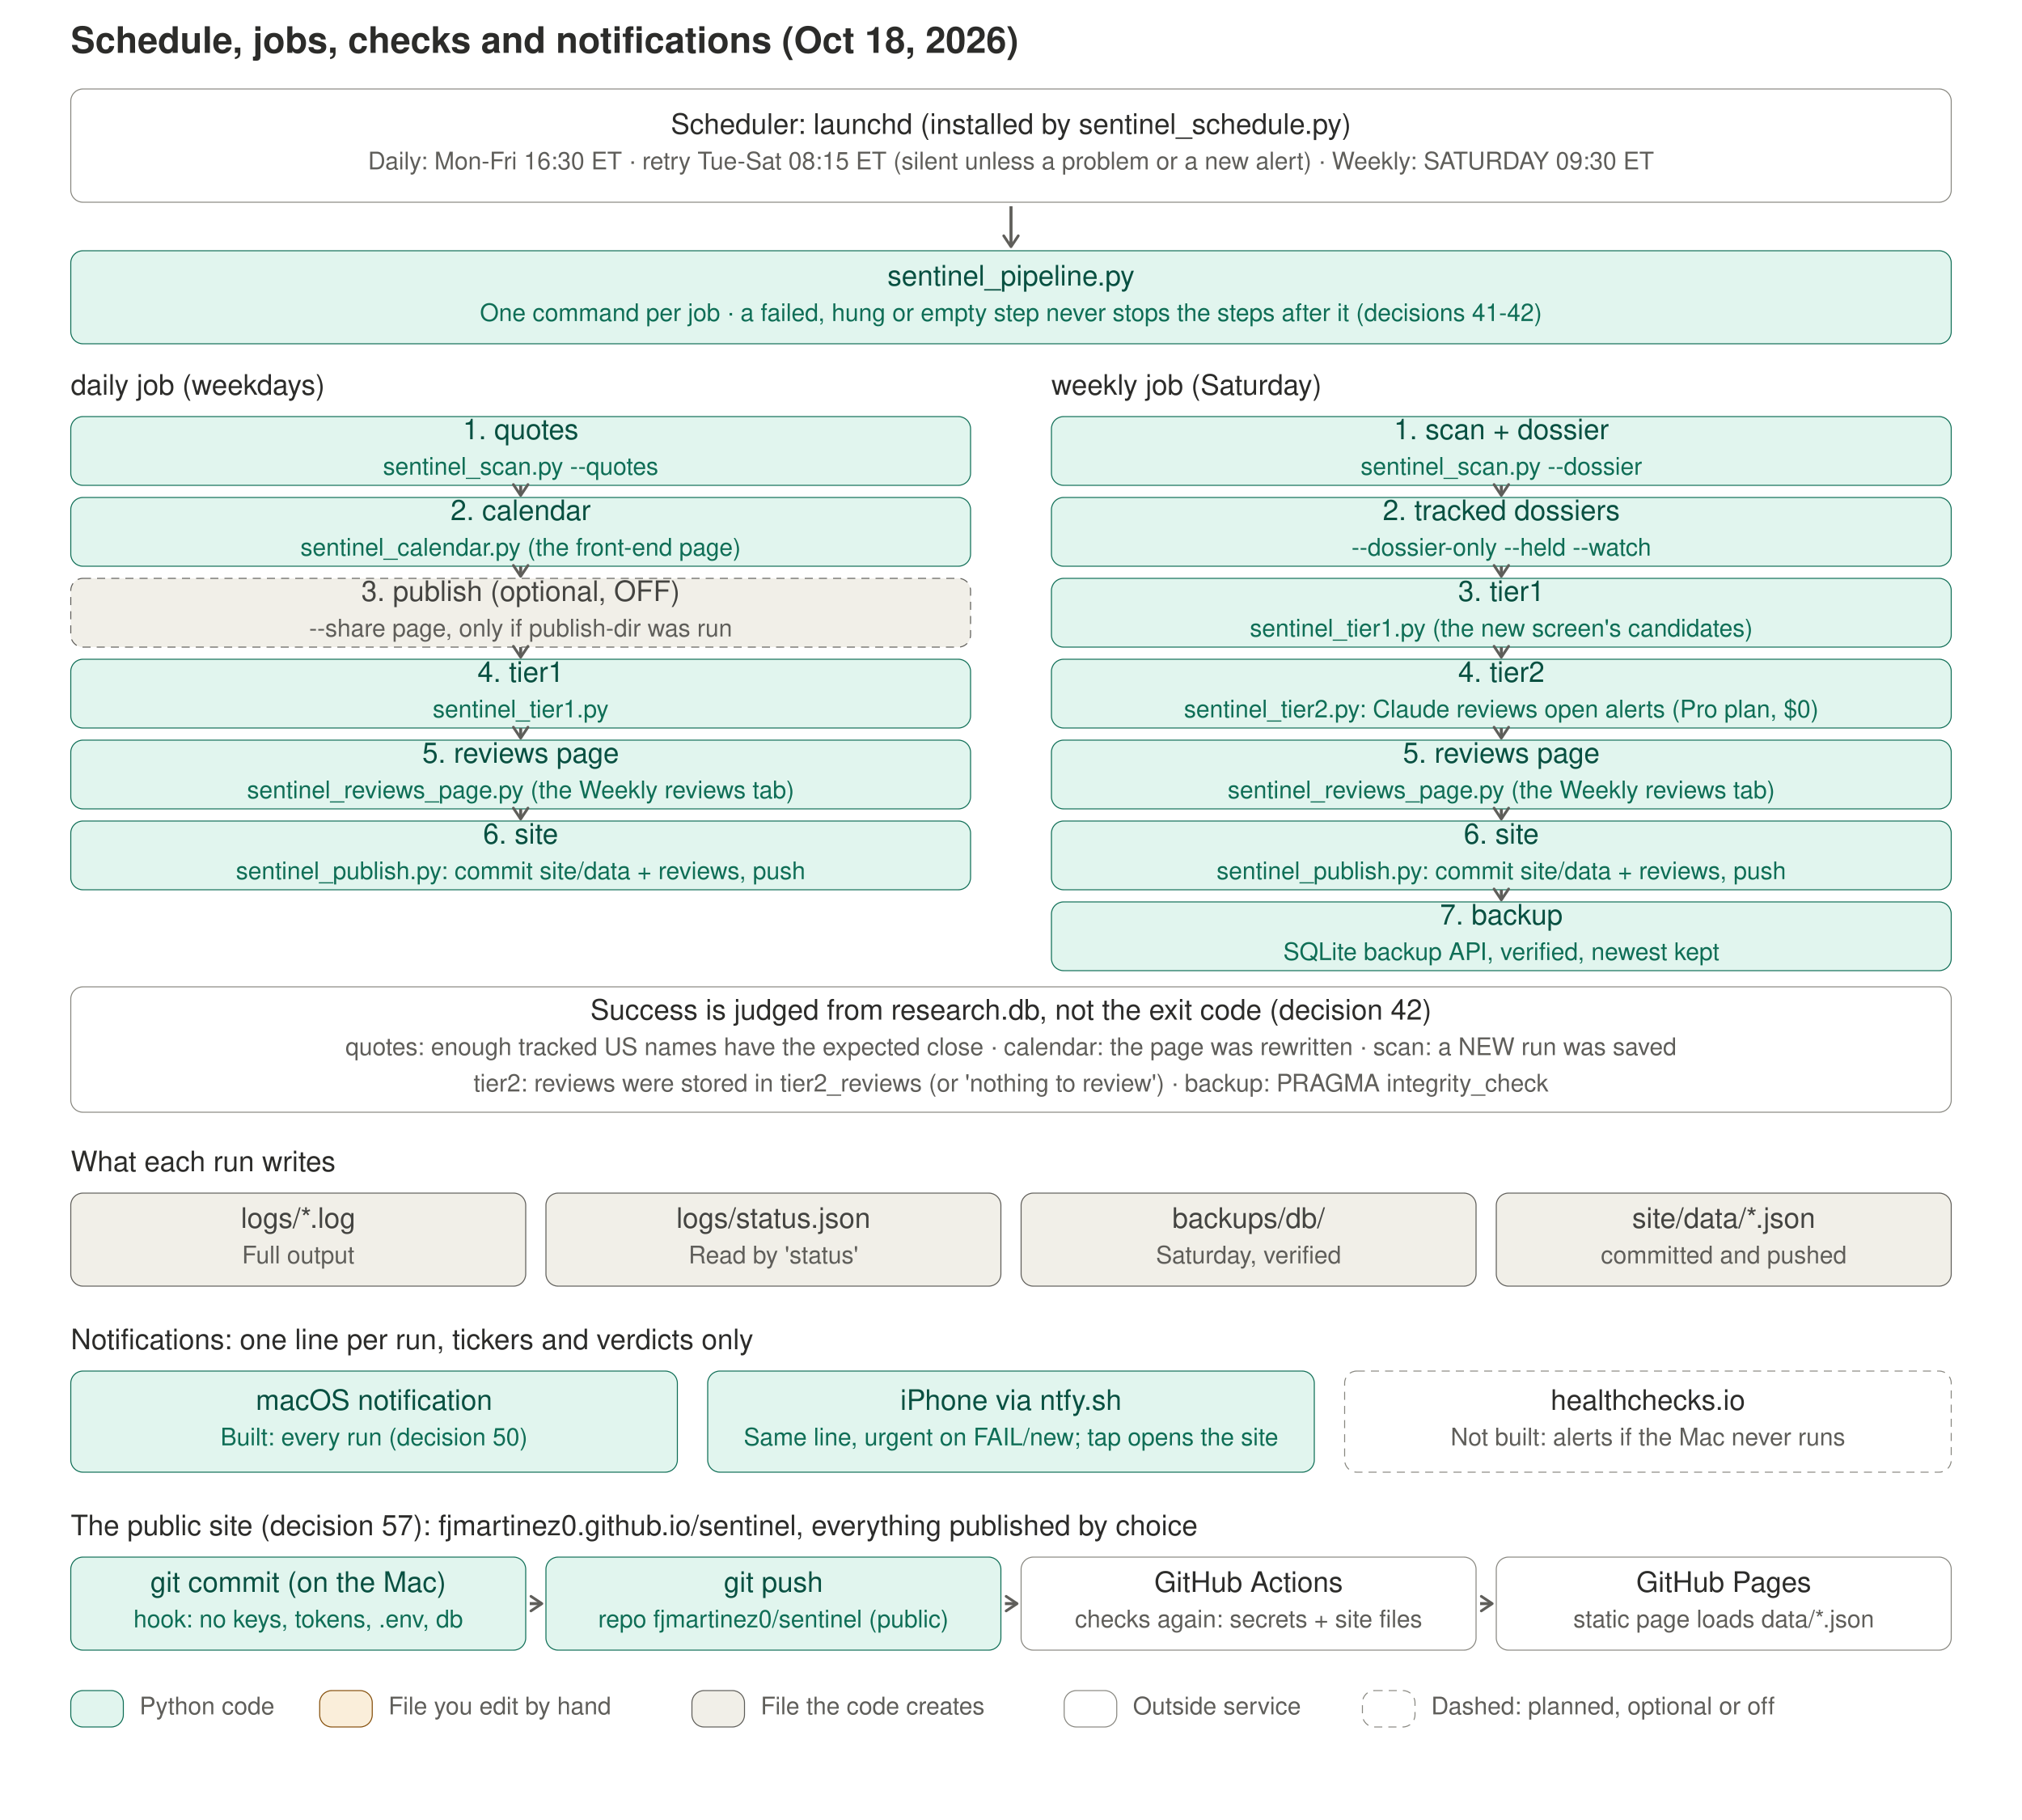
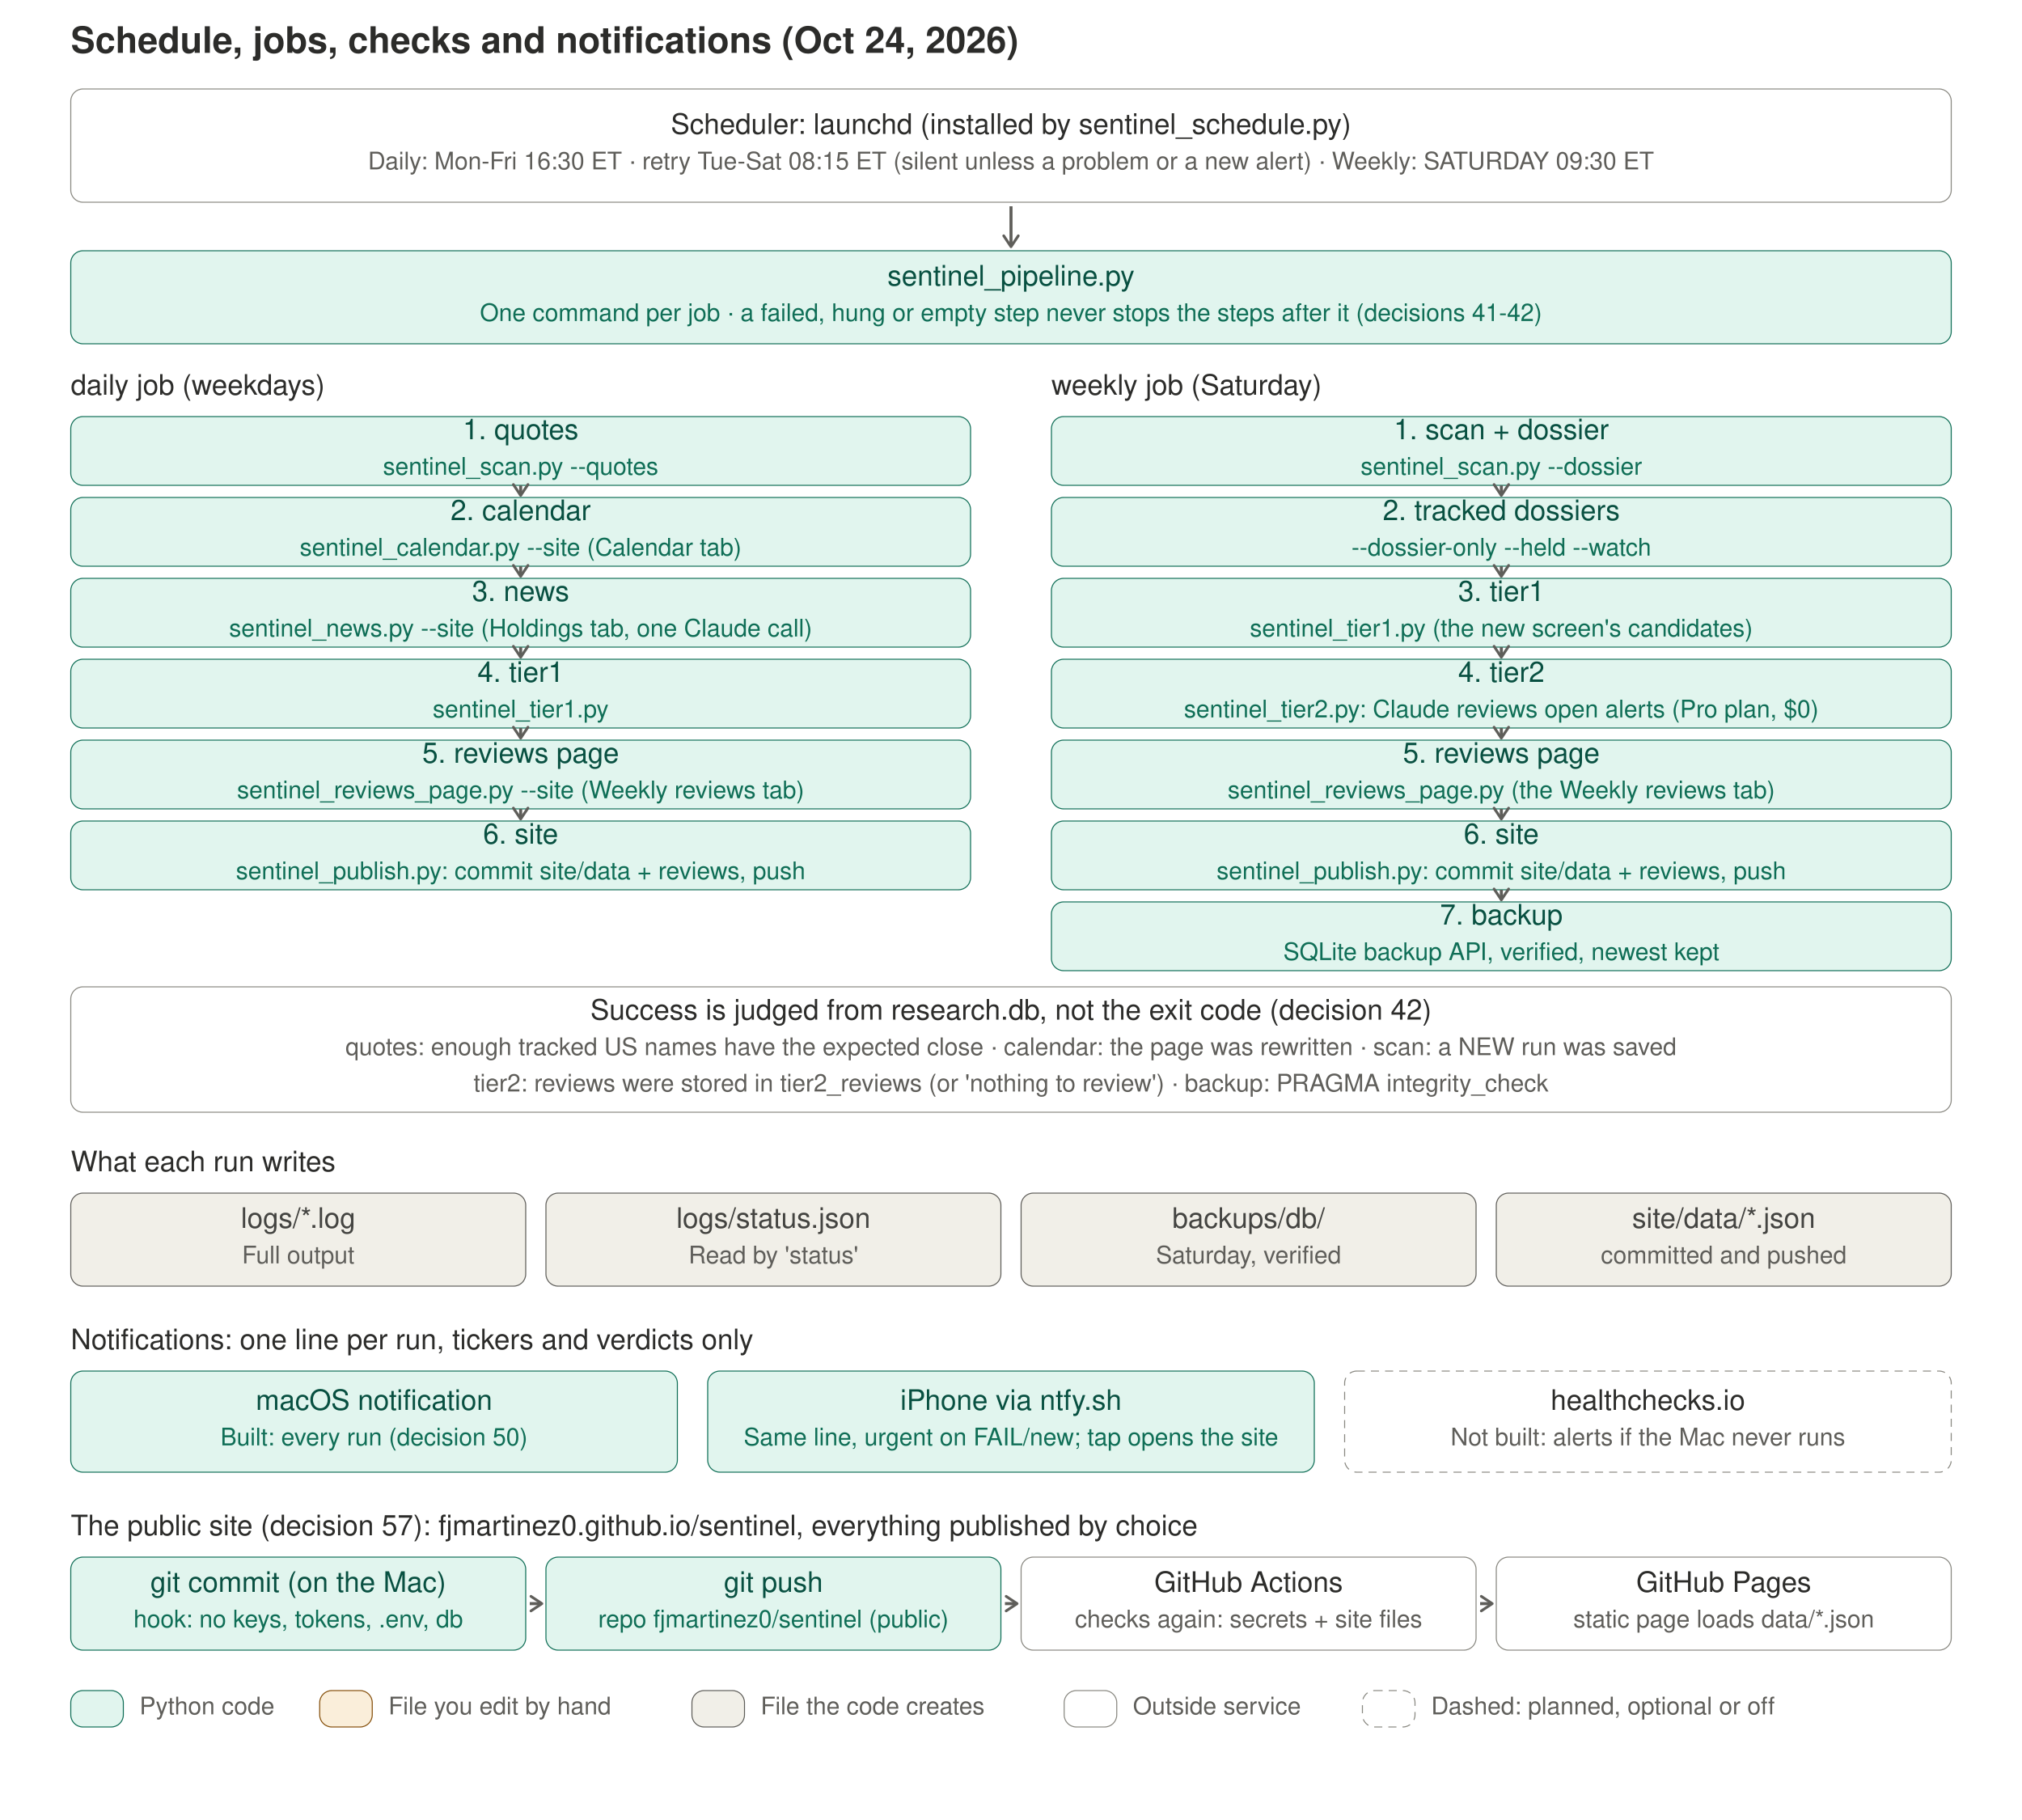
<svg xmlns="http://www.w3.org/2000/svg" width="1000" height="900" viewBox="0 0 1000 900" role="img" font-family="-apple-system, 'Segoe UI', Helvetica, Arial, sans-serif">
  <style>
  .t  { font-size: 14px; fill: #2C2C2A; }
  .th { font-size: 14px; font-weight: 500; fill: #2C2C2A; }
  .ts { font-size: 12px; fill: #5F5E5A; }
  .tt { font-size: 18px; font-weight: 600; fill: #2C2C2A; }
  .arr { fill: none; stroke: #5F5E5A; stroke-width: 1.5; }
  .box { fill: #FFFFFF; stroke: #888780; }
  .c-teal  &gt; rect, rect.c-teal  { fill: #E1F5EE; stroke: #0F6E56; }
  .c-teal  &gt; .th { fill: #085041; }  .c-teal  &gt; .ts { fill: #0F6E56; }
  .c-amber &gt; rect, rect.c-amber { fill: #FAEEDA; stroke: #854F0B; }
  .c-amber &gt; .th { fill: #633806; }  .c-amber &gt; .ts { fill: #854F0B; }
  .c-gray  &gt; rect, rect.c-gray  { fill: #F1EFE8; stroke: #5F5E5A; }
  .c-gray  &gt; .th { fill: #444441; }  .c-gray  &gt; .ts { fill: #5F5E5A; }
  .panel { fill: none; stroke: #B4B2A9; }
  .pill { fill: #2C2C2A; }  .pilltext { font-size: 11px; font-weight: 600; fill: #FFFFFF; }
</style>
  <defs>
    <marker id="arrow" viewBox="0 0 10 10" refX="8" refY="5" markerWidth="6" markerHeight="6" orient="auto-start-reverse">
      <path d="M2 1L8 5L2 9" fill="none" stroke="#5F5E5A" stroke-width="1.5" stroke-linecap="round" stroke-linejoin="round" />
    </marker>
  </defs>
  <rect width="1000" height="900" fill="#FFFFFF" />
-   <text class="tt" x="35" y="22" text-anchor="start" dominant-baseline="central">Schedule, jobs, checks and notifications (Oct 18, 2026)</text>
+   <text class="tt" x="35" y="22" text-anchor="start" dominant-baseline="central">Schedule, jobs, checks and notifications (Oct 24, 2026)</text>
  <g>
    <rect class="box" x="35" y="44" width="930" height="56" rx="6" stroke-width="0.5" />
    <text class="th" x="500.0" y="63.0" text-anchor="middle" dominant-baseline="central">Scheduler: launchd (installed by sentinel_schedule.py)</text>
    <text class="ts" x="500.0" y="81.0" text-anchor="middle" dominant-baseline="central">Daily: Mon-Fri 16:30 ET · retry Tue-Sat 08:15 ET (silent unless a problem or a new alert)   ·   Weekly: SATURDAY 09:30 ET</text>
  </g>
  <line x1="500" y1="102" x2="500" y2="122" class="arr" marker-end="url(#arrow)" />
  <g class="c-teal">
    <rect x="35" y="124" width="930" height="46" rx="6" stroke-width="0.5" />
    <text class="th" x="500.0" y="138.0" text-anchor="middle" dominant-baseline="central">sentinel_pipeline.py</text>
    <text class="ts" x="500.0" y="156.0" text-anchor="middle" dominant-baseline="central">One command per job · a failed, hung or empty step never stops the steps after it (decisions 41-42)</text>
  </g>
  <text class="th" x="35" y="192" text-anchor="start" dominant-baseline="central">daily job (weekdays)</text>
  <text class="th" x="520" y="192" text-anchor="start" dominant-baseline="central">weekly job (Saturday)</text>
  <g class="c-teal">
    <rect x="35" y="206" width="445" height="34" rx="6" stroke-width="0.5" />
    <text class="th" x="257.5" y="214.0" text-anchor="middle" dominant-baseline="central">1. quotes</text>
    <text class="ts" x="257.5" y="232.0" text-anchor="middle" dominant-baseline="central">sentinel_scan.py --quotes</text>
  </g>
  <g class="c-teal">
    <rect x="35" y="246" width="445" height="34" rx="6" stroke-width="0.5" />
    <text class="th" x="257.5" y="254.0" text-anchor="middle" dominant-baseline="central">2. calendar</text>
-     <text class="ts" x="257.5" y="272.0" text-anchor="middle" dominant-baseline="central">sentinel_calendar.py  (the front-end page)</text>
+     <text class="ts" x="257.5" y="272.0" text-anchor="middle" dominant-baseline="central">sentinel_calendar.py --site  (Calendar tab)</text>
  </g>
  <line x1="257.5" y1="240" x2="257.5" y2="245" class="arr" marker-end="url(#arrow)" />
-   <g class="c-gray">
-     <rect x="35" y="286" width="445" height="34" rx="6" stroke-width="0.5" style="stroke-dasharray:4 3" />
-     <text class="th" x="257.5" y="294.0" text-anchor="middle" dominant-baseline="central">3. publish (optional, OFF)</text>
-     <text class="ts" x="257.5" y="312.0" text-anchor="middle" dominant-baseline="central">--share page, only if publish-dir was run</text>
+   <g class="c-teal">
+     <rect x="35" y="286" width="445" height="34" rx="6" stroke-width="0.5" />
+     <text class="th" x="257.5" y="294.0" text-anchor="middle" dominant-baseline="central">3. news</text>
+     <text class="ts" x="257.5" y="312.0" text-anchor="middle" dominant-baseline="central">sentinel_news.py --site  (Holdings tab, one Claude call)</text>
  </g>
  <line x1="257.5" y1="280" x2="257.5" y2="285" class="arr" marker-end="url(#arrow)" />
  <g class="c-teal">
    <rect x="35" y="326" width="445" height="34" rx="6" stroke-width="0.5" />
    <text class="th" x="257.5" y="334.0" text-anchor="middle" dominant-baseline="central">4. tier1</text>
    <text class="ts" x="257.5" y="352.0" text-anchor="middle" dominant-baseline="central">sentinel_tier1.py</text>
  </g>
  <line x1="257.5" y1="320" x2="257.5" y2="325" class="arr" marker-end="url(#arrow)" />
  <g class="c-teal">
    <rect x="35" y="366" width="445" height="34" rx="6" stroke-width="0.5" />
    <text class="th" x="257.5" y="374.0" text-anchor="middle" dominant-baseline="central">5. reviews page</text>
-     <text class="ts" x="257.5" y="392.0" text-anchor="middle" dominant-baseline="central">sentinel_reviews_page.py  (the Weekly reviews tab)</text>
+     <text class="ts" x="257.5" y="392.0" text-anchor="middle" dominant-baseline="central">sentinel_reviews_page.py --site  (Weekly reviews tab)</text>
  </g>
  <line x1="257.5" y1="360" x2="257.5" y2="365" class="arr" marker-end="url(#arrow)" />
  <g class="c-teal">
    <rect x="35" y="406" width="445" height="34" rx="6" stroke-width="0.5" />
    <text class="th" x="257.5" y="414.0" text-anchor="middle" dominant-baseline="central">6. site</text>
    <text class="ts" x="257.5" y="432.0" text-anchor="middle" dominant-baseline="central">sentinel_publish.py: commit site/data + reviews, push</text>
  </g>
  <line x1="257.5" y1="400" x2="257.5" y2="405" class="arr" marker-end="url(#arrow)" />
  <g class="c-teal">
    <rect x="520" y="206" width="445" height="34" rx="6" stroke-width="0.5" />
    <text class="th" x="742.5" y="214.0" text-anchor="middle" dominant-baseline="central">1. scan + dossier</text>
    <text class="ts" x="742.5" y="232.0" text-anchor="middle" dominant-baseline="central">sentinel_scan.py --dossier</text>
  </g>
  <g class="c-teal">
    <rect x="520" y="246" width="445" height="34" rx="6" stroke-width="0.5" />
    <text class="th" x="742.5" y="254.0" text-anchor="middle" dominant-baseline="central">2. tracked dossiers</text>
    <text class="ts" x="742.5" y="272.0" text-anchor="middle" dominant-baseline="central">--dossier-only --held --watch</text>
  </g>
  <line x1="742.5" y1="240" x2="742.5" y2="245" class="arr" marker-end="url(#arrow)" />
  <g class="c-teal">
    <rect x="520" y="286" width="445" height="34" rx="6" stroke-width="0.5" />
    <text class="th" x="742.5" y="294.0" text-anchor="middle" dominant-baseline="central">3. tier1</text>
    <text class="ts" x="742.5" y="312.0" text-anchor="middle" dominant-baseline="central">sentinel_tier1.py (the new screen's candidates)</text>
  </g>
  <line x1="742.5" y1="280" x2="742.5" y2="285" class="arr" marker-end="url(#arrow)" />
  <g class="c-teal">
    <rect x="520" y="326" width="445" height="34" rx="6" stroke-width="0.5" />
    <text class="th" x="742.5" y="334.0" text-anchor="middle" dominant-baseline="central">4. tier2</text>
    <text class="ts" x="742.5" y="352.0" text-anchor="middle" dominant-baseline="central">sentinel_tier2.py: Claude reviews open alerts (Pro plan, $0)</text>
  </g>
  <line x1="742.5" y1="320" x2="742.5" y2="325" class="arr" marker-end="url(#arrow)" />
  <g class="c-teal">
    <rect x="520" y="366" width="445" height="34" rx="6" stroke-width="0.5" />
    <text class="th" x="742.5" y="374.0" text-anchor="middle" dominant-baseline="central">5. reviews page</text>
    <text class="ts" x="742.5" y="392.0" text-anchor="middle" dominant-baseline="central">sentinel_reviews_page.py  (the Weekly reviews tab)</text>
  </g>
  <line x1="742.5" y1="360" x2="742.5" y2="365" class="arr" marker-end="url(#arrow)" />
  <g class="c-teal">
    <rect x="520" y="406" width="445" height="34" rx="6" stroke-width="0.5" />
    <text class="th" x="742.5" y="414.0" text-anchor="middle" dominant-baseline="central">6. site</text>
    <text class="ts" x="742.5" y="432.0" text-anchor="middle" dominant-baseline="central">sentinel_publish.py: commit site/data + reviews, push</text>
  </g>
  <line x1="742.5" y1="400" x2="742.5" y2="405" class="arr" marker-end="url(#arrow)" />
  <g class="c-teal">
    <rect x="520" y="446" width="445" height="34" rx="6" stroke-width="0.5" />
    <text class="th" x="742.5" y="454.0" text-anchor="middle" dominant-baseline="central">7. backup</text>
    <text class="ts" x="742.5" y="472.0" text-anchor="middle" dominant-baseline="central">SQLite backup API, verified, newest kept</text>
  </g>
  <line x1="742.5" y1="440" x2="742.5" y2="445" class="arr" marker-end="url(#arrow)" />
  <g>
    <rect class="box" x="35" y="488" width="930" height="62" rx="6" stroke-width="0.5" />
    <text class="th" x="500.0" y="501.0" text-anchor="middle" dominant-baseline="central">Success is judged from research.db, not the exit code (decision 42)</text>
    <text class="ts" x="500.0" y="519.0" text-anchor="middle" dominant-baseline="central">quotes: enough tracked US names have the expected close · calendar: the page was rewritten · scan: a NEW run was saved</text>
    <text class="ts" x="500.0" y="537.0" text-anchor="middle" dominant-baseline="central">tier2: reviews were stored in tier2_reviews (or 'nothing to review') · backup: PRAGMA integrity_check</text>
  </g>
  <text class="th" x="35" y="576" text-anchor="start" dominant-baseline="central">What each run writes</text>
  <g class="c-gray">
    <rect x="35" y="590" width="225" height="46" rx="6" stroke-width="0.5" />
    <text class="th" x="147.5" y="604.0" text-anchor="middle" dominant-baseline="central">logs/*.log</text>
    <text class="ts" x="147.5" y="622.0" text-anchor="middle" dominant-baseline="central">Full output</text>
  </g>
  <g class="c-gray">
    <rect x="270" y="590" width="225" height="46" rx="6" stroke-width="0.5" />
    <text class="th" x="382.5" y="604.0" text-anchor="middle" dominant-baseline="central">logs/status.json</text>
    <text class="ts" x="382.5" y="622.0" text-anchor="middle" dominant-baseline="central">Read by 'status'</text>
  </g>
  <g class="c-gray">
    <rect x="505" y="590" width="225" height="46" rx="6" stroke-width="0.5" />
    <text class="th" x="617.5" y="604.0" text-anchor="middle" dominant-baseline="central">backups/db/</text>
    <text class="ts" x="617.5" y="622.0" text-anchor="middle" dominant-baseline="central">Saturday, verified</text>
  </g>
  <g class="c-gray">
    <rect x="740" y="590" width="225" height="46" rx="6" stroke-width="0.5" />
    <text class="th" x="852.5" y="604.0" text-anchor="middle" dominant-baseline="central">site/data/*.json</text>
    <text class="ts" x="852.5" y="622.0" text-anchor="middle" dominant-baseline="central">committed and pushed</text>
  </g>
  <text class="th" x="35" y="664" text-anchor="start" dominant-baseline="central">Notifications: one line per run, tickers and verdicts only</text>
  <g class="c-teal">
    <rect x="35" y="678" width="300" height="50" rx="6" stroke-width="0.5" />
    <text class="th" x="185.0" y="694.0" text-anchor="middle" dominant-baseline="central">macOS notification</text>
    <text class="ts" x="185.0" y="712.0" text-anchor="middle" dominant-baseline="central">Built: every run (decision 50)</text>
  </g>
  <g class="c-teal">
    <rect x="350" y="678" width="300" height="50" rx="6" stroke-width="0.5" />
    <text class="th" x="500.0" y="694.0" text-anchor="middle" dominant-baseline="central">iPhone via ntfy.sh</text>
    <text class="ts" x="500.0" y="712.0" text-anchor="middle" dominant-baseline="central">Same line, urgent on FAIL/new; tap opens the site</text>
  </g>
  <g>
    <rect class="box" x="665" y="678" width="300" height="50" rx="6" stroke-width="0.5" style="stroke-dasharray:4 3" />
    <text class="th" x="815.0" y="694.0" text-anchor="middle" dominant-baseline="central">healthchecks.io</text>
    <text class="ts" x="815.0" y="712.0" text-anchor="middle" dominant-baseline="central">Not built: alerts if the Mac never runs</text>
  </g>
  <text class="th" x="35" y="756" text-anchor="start" dominant-baseline="central">The public site (decision 57): fjmartinez0.github.io/sentinel, everything published by choice</text>
  <g class="c-teal">
    <rect x="35" y="770" width="225" height="46" rx="6" stroke-width="0.5" />
    <text class="th" x="147.5" y="784.0" text-anchor="middle" dominant-baseline="central">git commit (on the Mac)</text>
    <text class="ts" x="147.5" y="802.0" text-anchor="middle" dominant-baseline="central">hook: no keys, tokens, .env, db</text>
  </g>
  <g class="c-teal">
    <rect x="270" y="770" width="225" height="46" rx="6" stroke-width="0.5" />
    <text class="th" x="382.5" y="784.0" text-anchor="middle" dominant-baseline="central">git push</text>
    <text class="ts" x="382.5" y="802.0" text-anchor="middle" dominant-baseline="central">repo fjmartinez0/sentinel (public)</text>
  </g>
  <line x1="262" y1="793" x2="268" y2="793" class="arr" marker-end="url(#arrow)" />
  <g>
    <rect class="box" x="505" y="770" width="225" height="46" rx="6" stroke-width="0.5" />
    <text class="th" x="617.5" y="784.0" text-anchor="middle" dominant-baseline="central">GitHub Actions</text>
    <text class="ts" x="617.5" y="802.0" text-anchor="middle" dominant-baseline="central">checks again: secrets + site files</text>
  </g>
  <line x1="497" y1="793" x2="503" y2="793" class="arr" marker-end="url(#arrow)" />
  <g>
    <rect class="box" x="740" y="770" width="225" height="46" rx="6" stroke-width="0.5" />
    <text class="th" x="852.5" y="784.0" text-anchor="middle" dominant-baseline="central">GitHub Pages</text>
    <text class="ts" x="852.5" y="802.0" text-anchor="middle" dominant-baseline="central">static page loads data/*.json</text>
  </g>
  <line x1="732" y1="793" x2="738" y2="793" class="arr" marker-end="url(#arrow)" />
  <g class="c-teal">
    <rect x="35" y="836" width="26" height="18" rx="6" stroke-width="0.5" />
    <text class="th" x="48.0" y="845.0" text-anchor="middle" dominant-baseline="central" />
  </g>
  <text class="ts" x="69" y="845" text-anchor="start" dominant-baseline="central">Python code</text>
  <g class="c-amber">
    <rect x="158.1" y="836" width="26" height="18" rx="6" stroke-width="0.5" />
    <text class="th" x="171.1" y="845.0" text-anchor="middle" dominant-baseline="central" />
  </g>
  <text class="ts" x="192.1" y="845" text-anchor="start" dominant-baseline="central">File you edit by hand</text>
  <g class="c-gray">
    <rect x="342.2" y="836" width="26" height="18" rx="6" stroke-width="0.5" />
    <text class="th" x="355.2" y="845.0" text-anchor="middle" dominant-baseline="central" />
  </g>
  <text class="ts" x="376.2" y="845" text-anchor="start" dominant-baseline="central">File the code creates</text>
  <g>
    <rect class="box" x="526.3" y="836" width="26" height="18" rx="6" stroke-width="0.5" />
    <text class="th" x="539.3" y="845.0" text-anchor="middle" dominant-baseline="central" />
  </g>
  <text class="ts" x="560.3" y="845" text-anchor="start" dominant-baseline="central">Outside service</text>
  <g>
    <rect class="box" x="673.8" y="836" width="26" height="18" rx="6" stroke-width="0.5" style="stroke-dasharray:4 3" />
    <text class="th" x="686.8" y="845.0" text-anchor="middle" dominant-baseline="central" />
  </g>
  <text class="ts" x="707.8" y="845" text-anchor="start" dominant-baseline="central">Dashed: planned, optional or off</text>
</svg>
